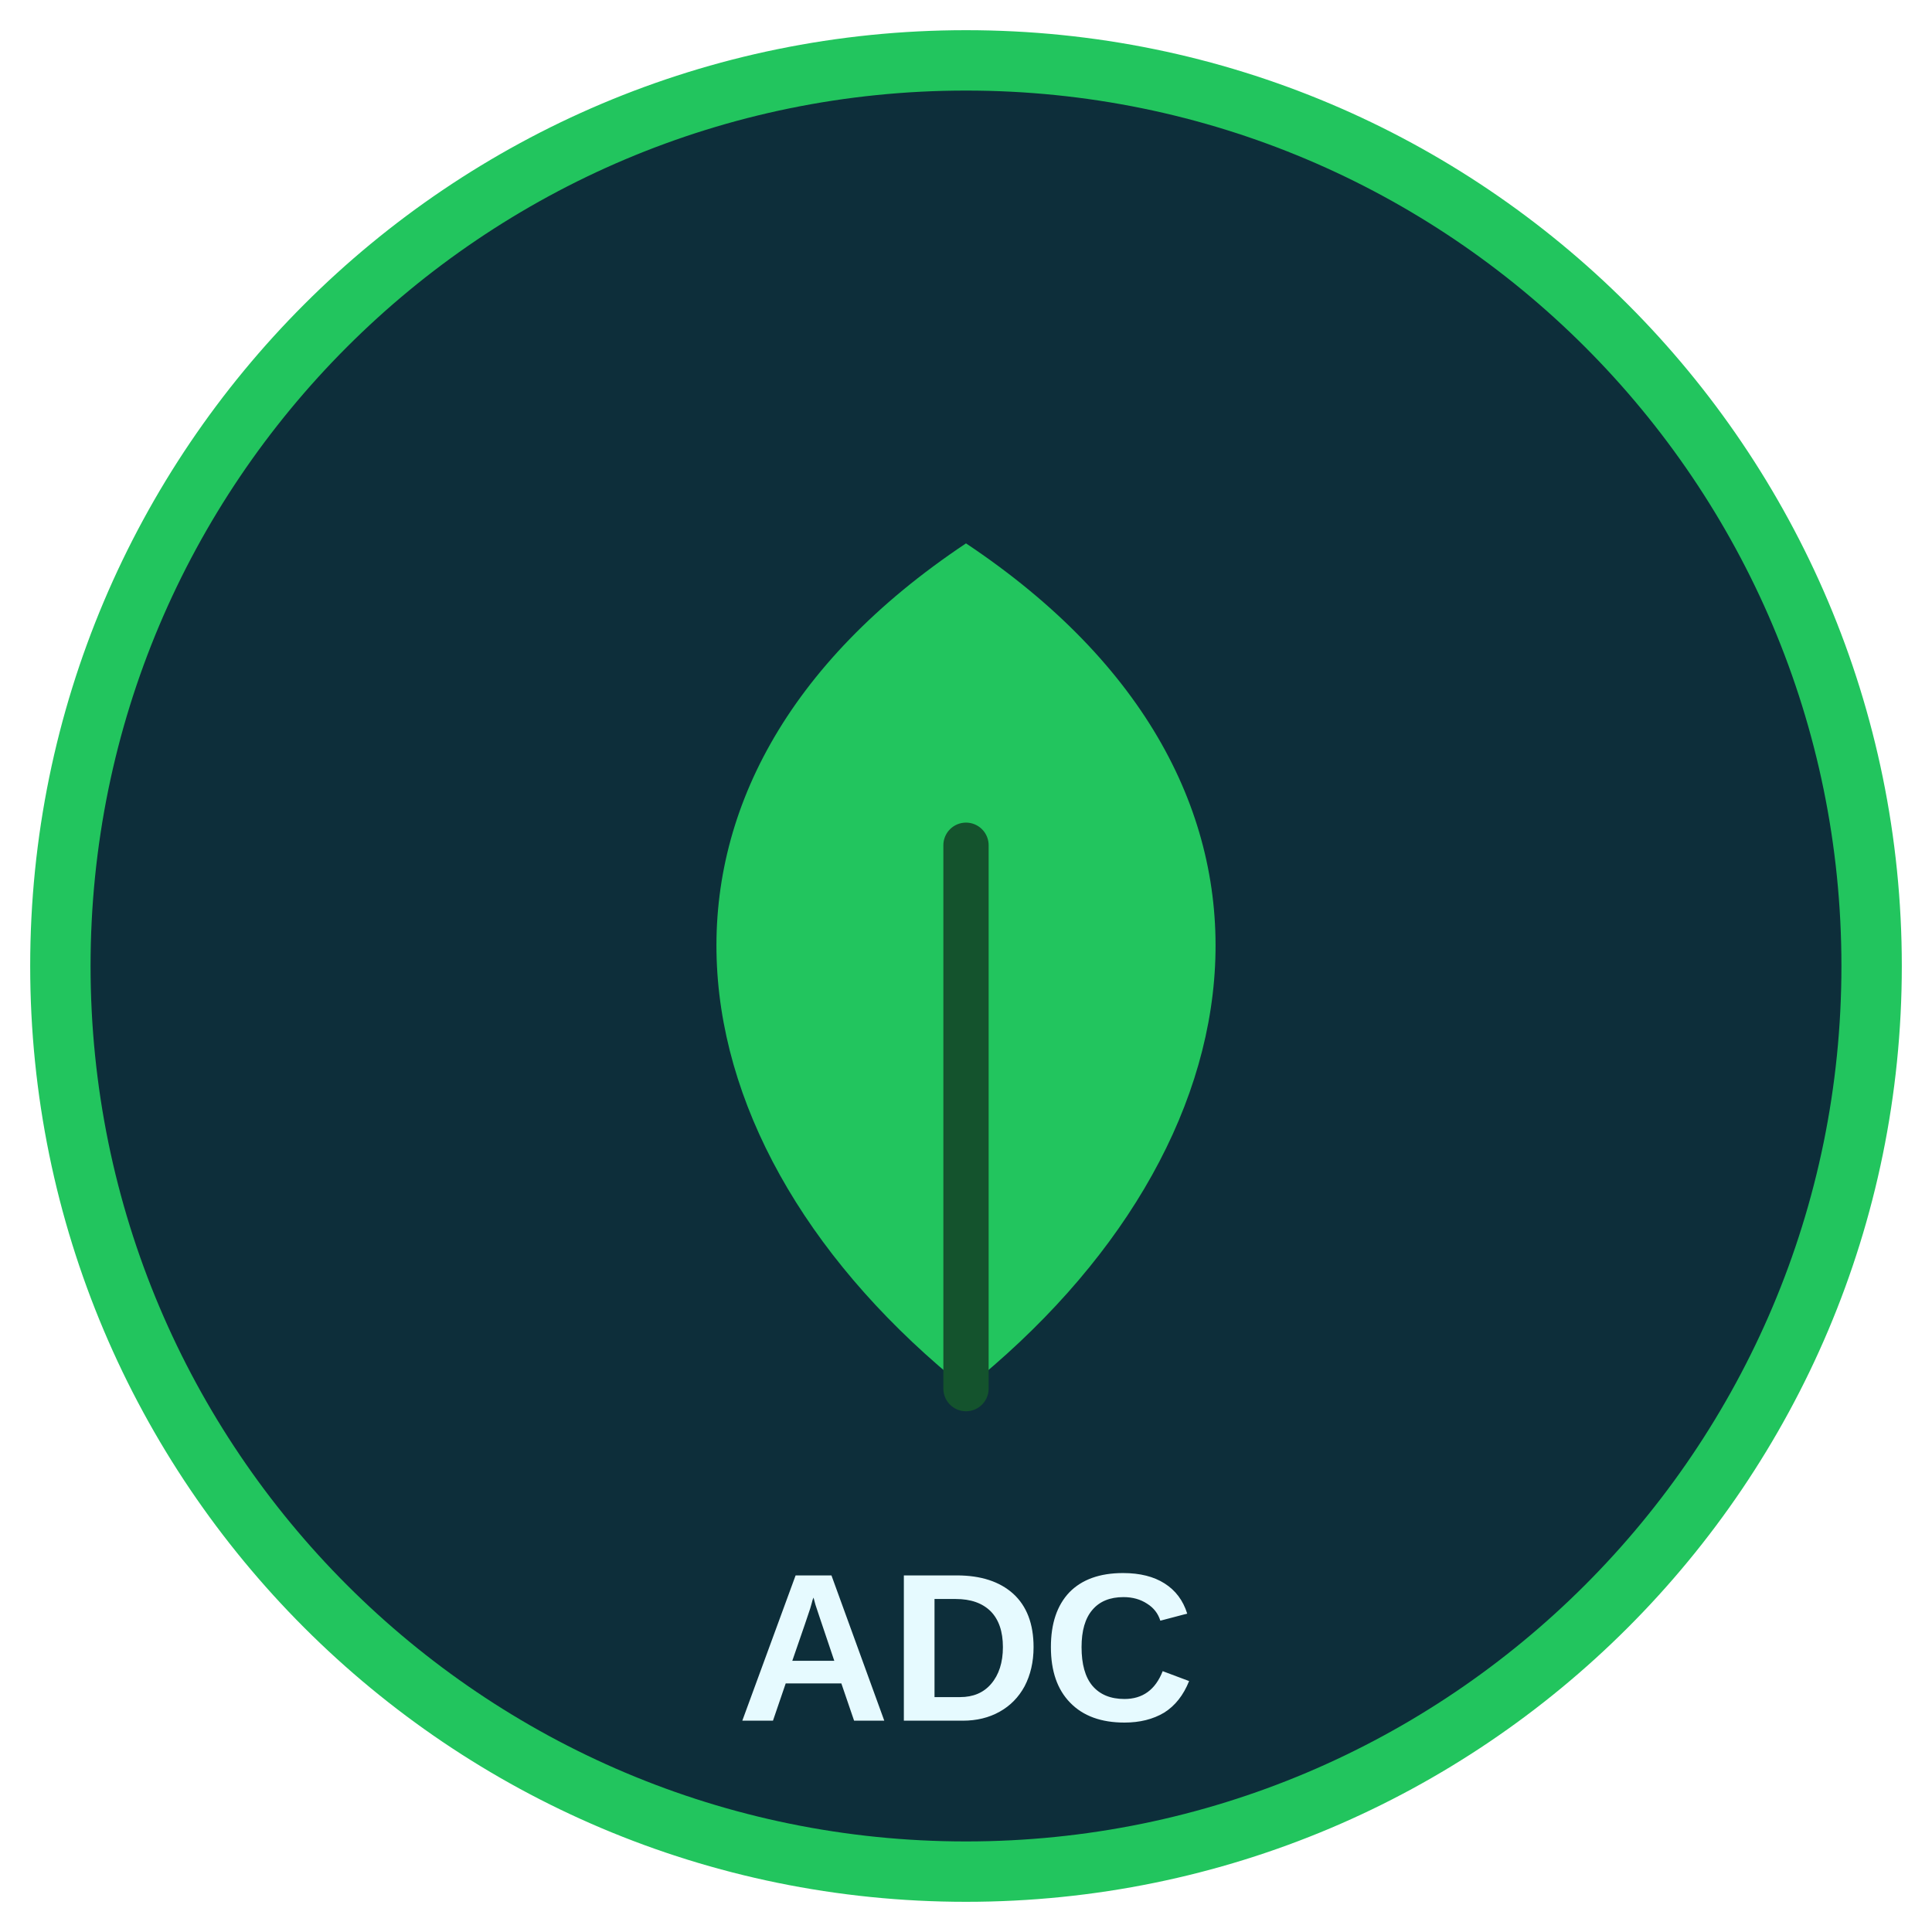
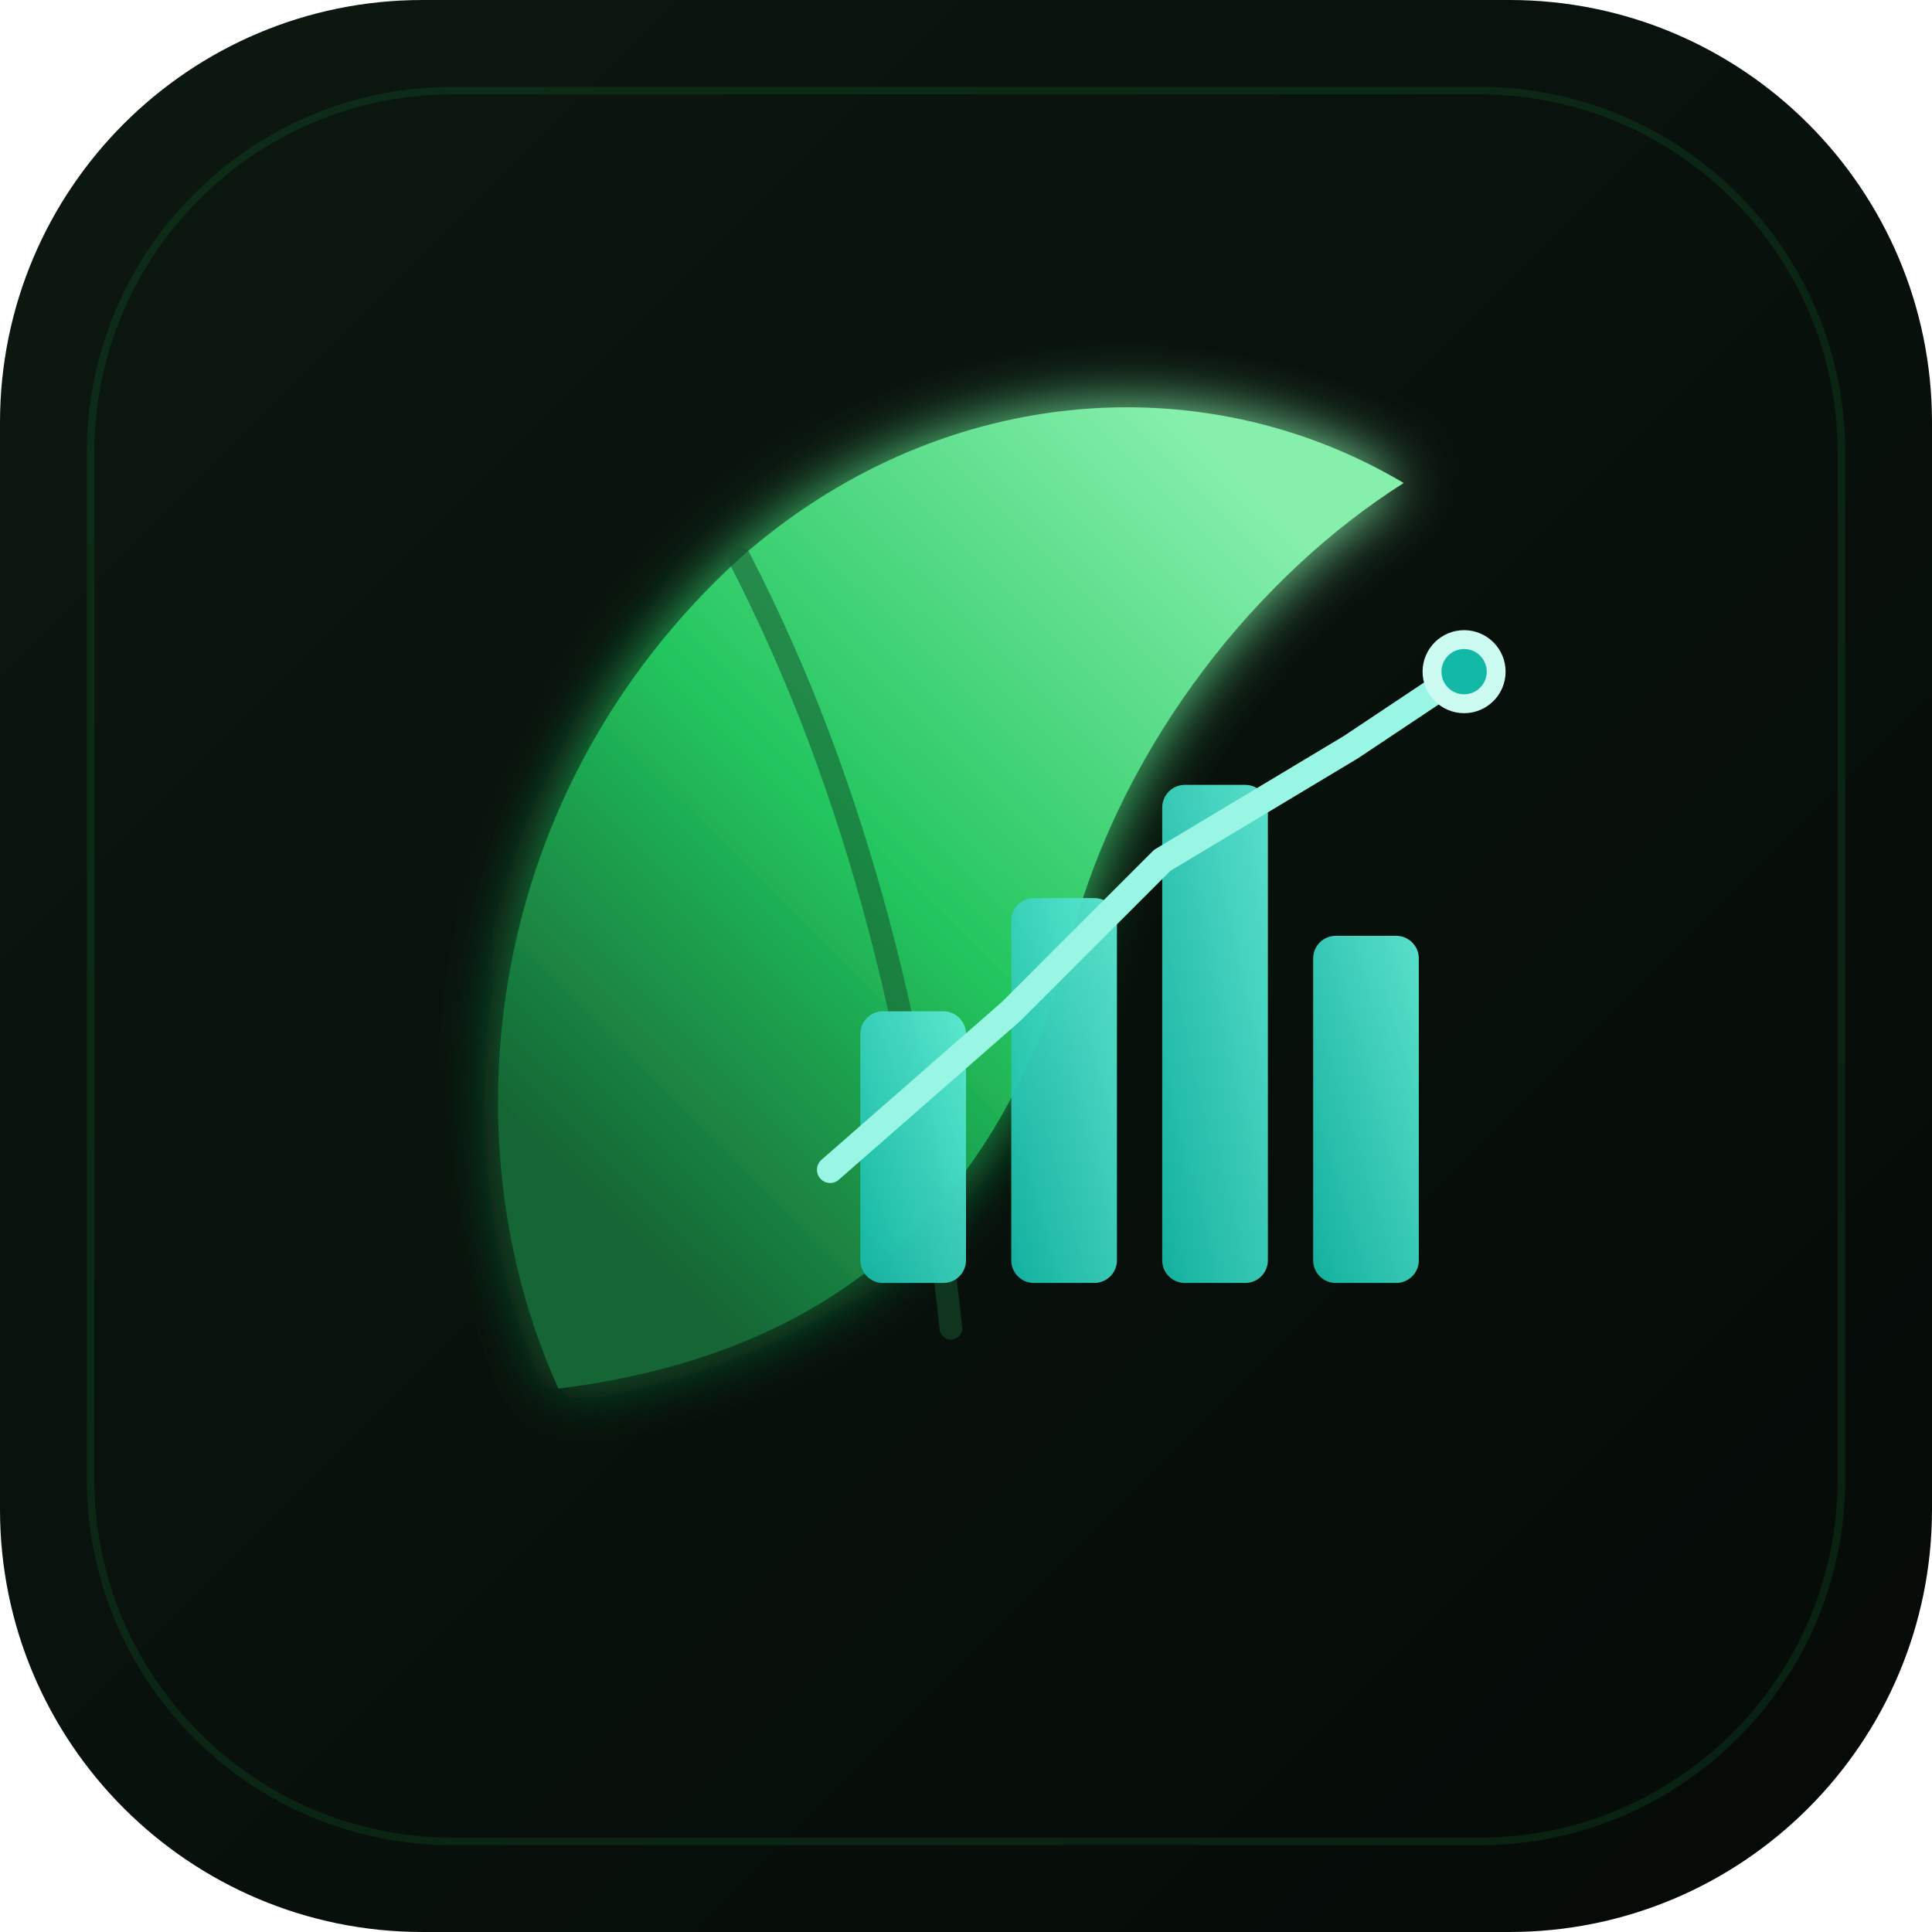
- <svg xmlns="http://www.w3.org/2000/svg" viewBox="0 0 64 64" role="img" aria-label="Agro Data Consulting">
-   <circle cx="32" cy="32" r="30" fill="#0d2e3a" stroke="#22c55e" stroke-width="2" />
-   <path d="M32 46 C22 38 20 26 32 18 C44 26 42 38 32 46 Z" fill="#22c55e" />
-   <path d="M32 46 L32 28" stroke="#14532d" stroke-width="1.5" stroke-linecap="round" />
-   <text x="32" y="57" text-anchor="middle" fill="#e6faff" font-size="7" font-family="Arial,sans-serif" font-weight="bold">ADC</text>
+ <svg xmlns="http://www.w3.org/2000/svg" viewBox="0 0 512 512" role="img" aria-label="Agro Data Consulting">
+   <defs>
+     <linearGradient id="bg" x1="0%" y1="0%" x2="100%" y2="100%">
+       <stop offset="0%" stop-color="#0c1810" />
+       <stop offset="100%" stop-color="#050a07" />
+     </linearGradient>
+     <linearGradient id="leaf" x1="18%" y1="88%" x2="88%" y2="12%">
+       <stop offset="0%" stop-color="#166534" />
+       <stop offset="45%" stop-color="#22c55e" />
+       <stop offset="100%" stop-color="#86efac" />
+     </linearGradient>
+     <linearGradient id="data" x1="0%" y1="100%" x2="100%" y2="0%">
+       <stop offset="0%" stop-color="#14b8a6" />
+       <stop offset="100%" stop-color="#5eead4" />
+     </linearGradient>
+     <filter id="glow" x="-20%" y="-20%" width="140%" height="140%">
+       <feGaussianBlur stdDeviation="8" result="blur" />
+       <feMerge>
+         <feMergeNode in="blur" />
+         <feMergeNode in="SourceGraphic" />
+       </feMerge>
+     </filter>
+   </defs>
+   <rect width="512" height="512" rx="112" fill="url(#bg)" />
+   <rect x="24" y="24" width="464" height="464" rx="96" fill="none" stroke="#22c55e" stroke-opacity="0.12" stroke-width="2" />
+   <path d="M148 368        C118 302 128 210 196 148        C248 102 318 96 372 128        C334 152 298 196 284 248        C268 312 228 358 148 368        Z" fill="url(#leaf)" filter="url(#glow)" />
+   <path d="M196 148 C228 210 244 278 252 352" fill="none" stroke="#14532d" stroke-width="6" stroke-linecap="round" opacity="0.55" />
+   <g fill="url(#data)" opacity="0.95">
+     <rect x="228" y="268" width="28" height="72" rx="6" />
+     <rect x="268" y="238" width="28" height="102" rx="6" />
+     <rect x="308" y="208" width="28" height="132" rx="6" />
+     <rect x="348" y="248" width="28" height="92" rx="6" />
+   </g>
+   <path d="M220 310 L268 268 L308 228 L358 198 L388 178" fill="none" stroke="#99f6e4" stroke-width="7" stroke-linecap="round" stroke-linejoin="round" />
+   <circle cx="388" cy="178" r="11" fill="#ccfbf1" />
+   <circle cx="388" cy="178" r="6" fill="#14b8a6" />
</svg>
